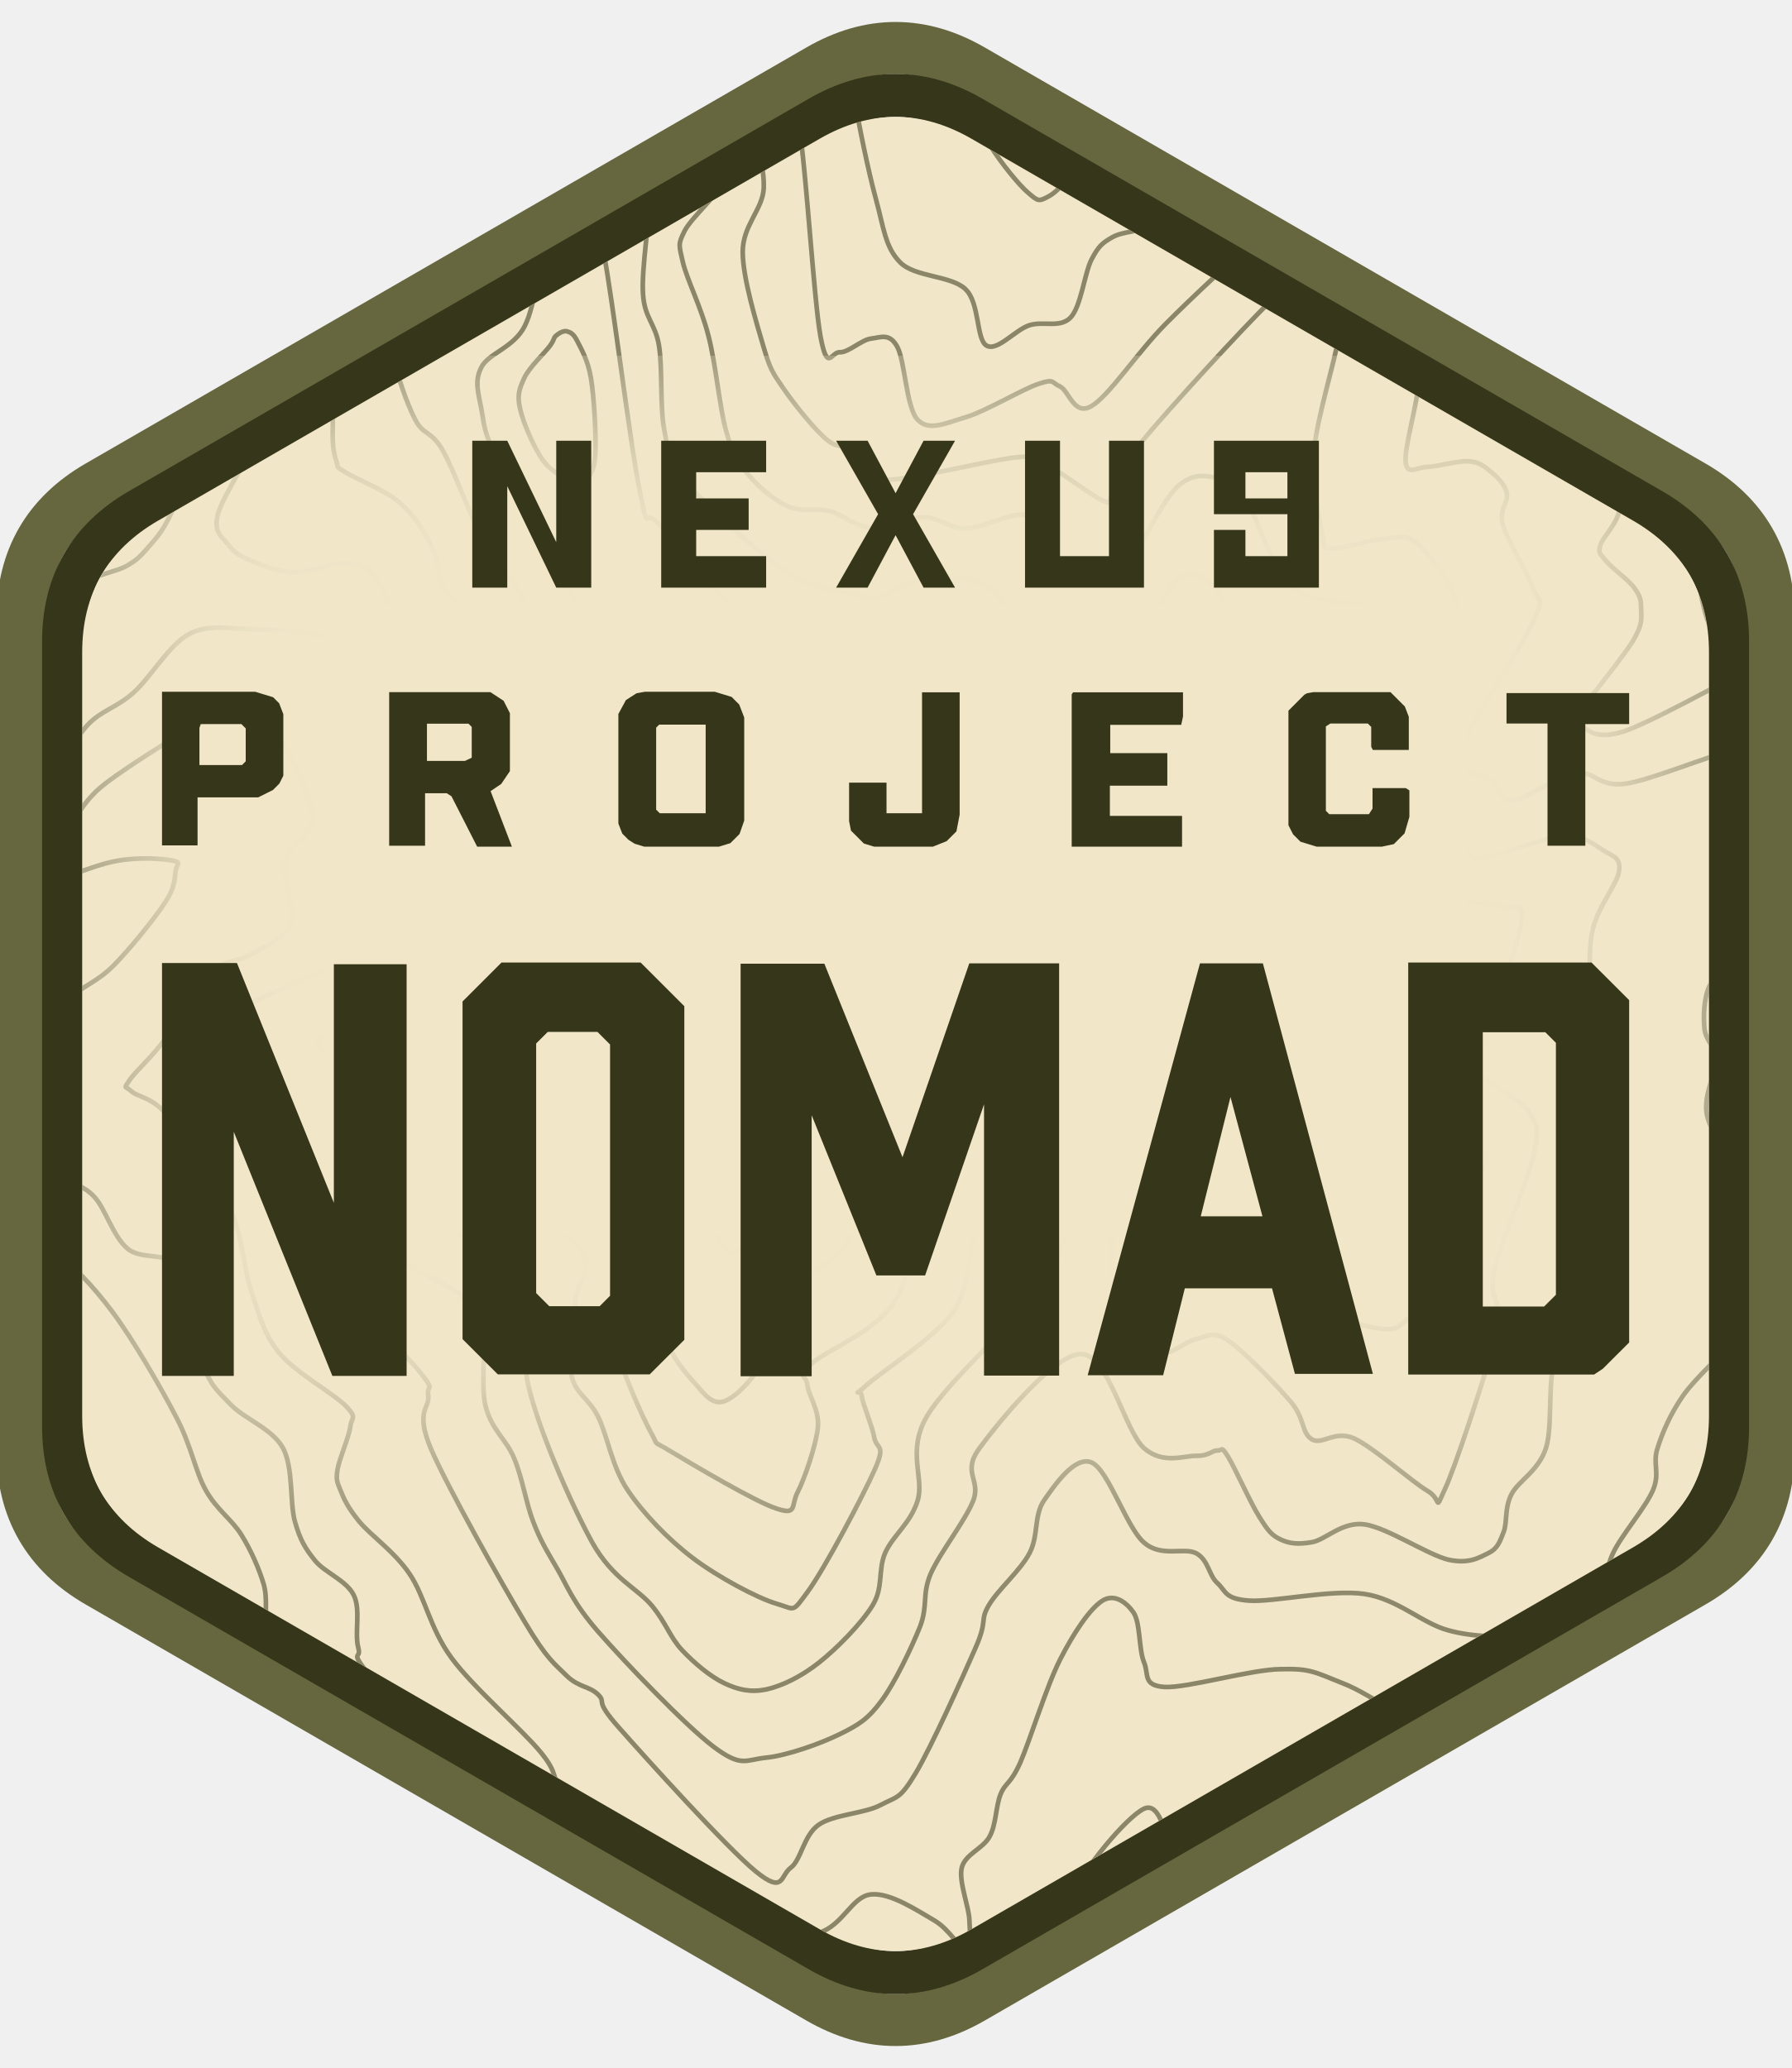
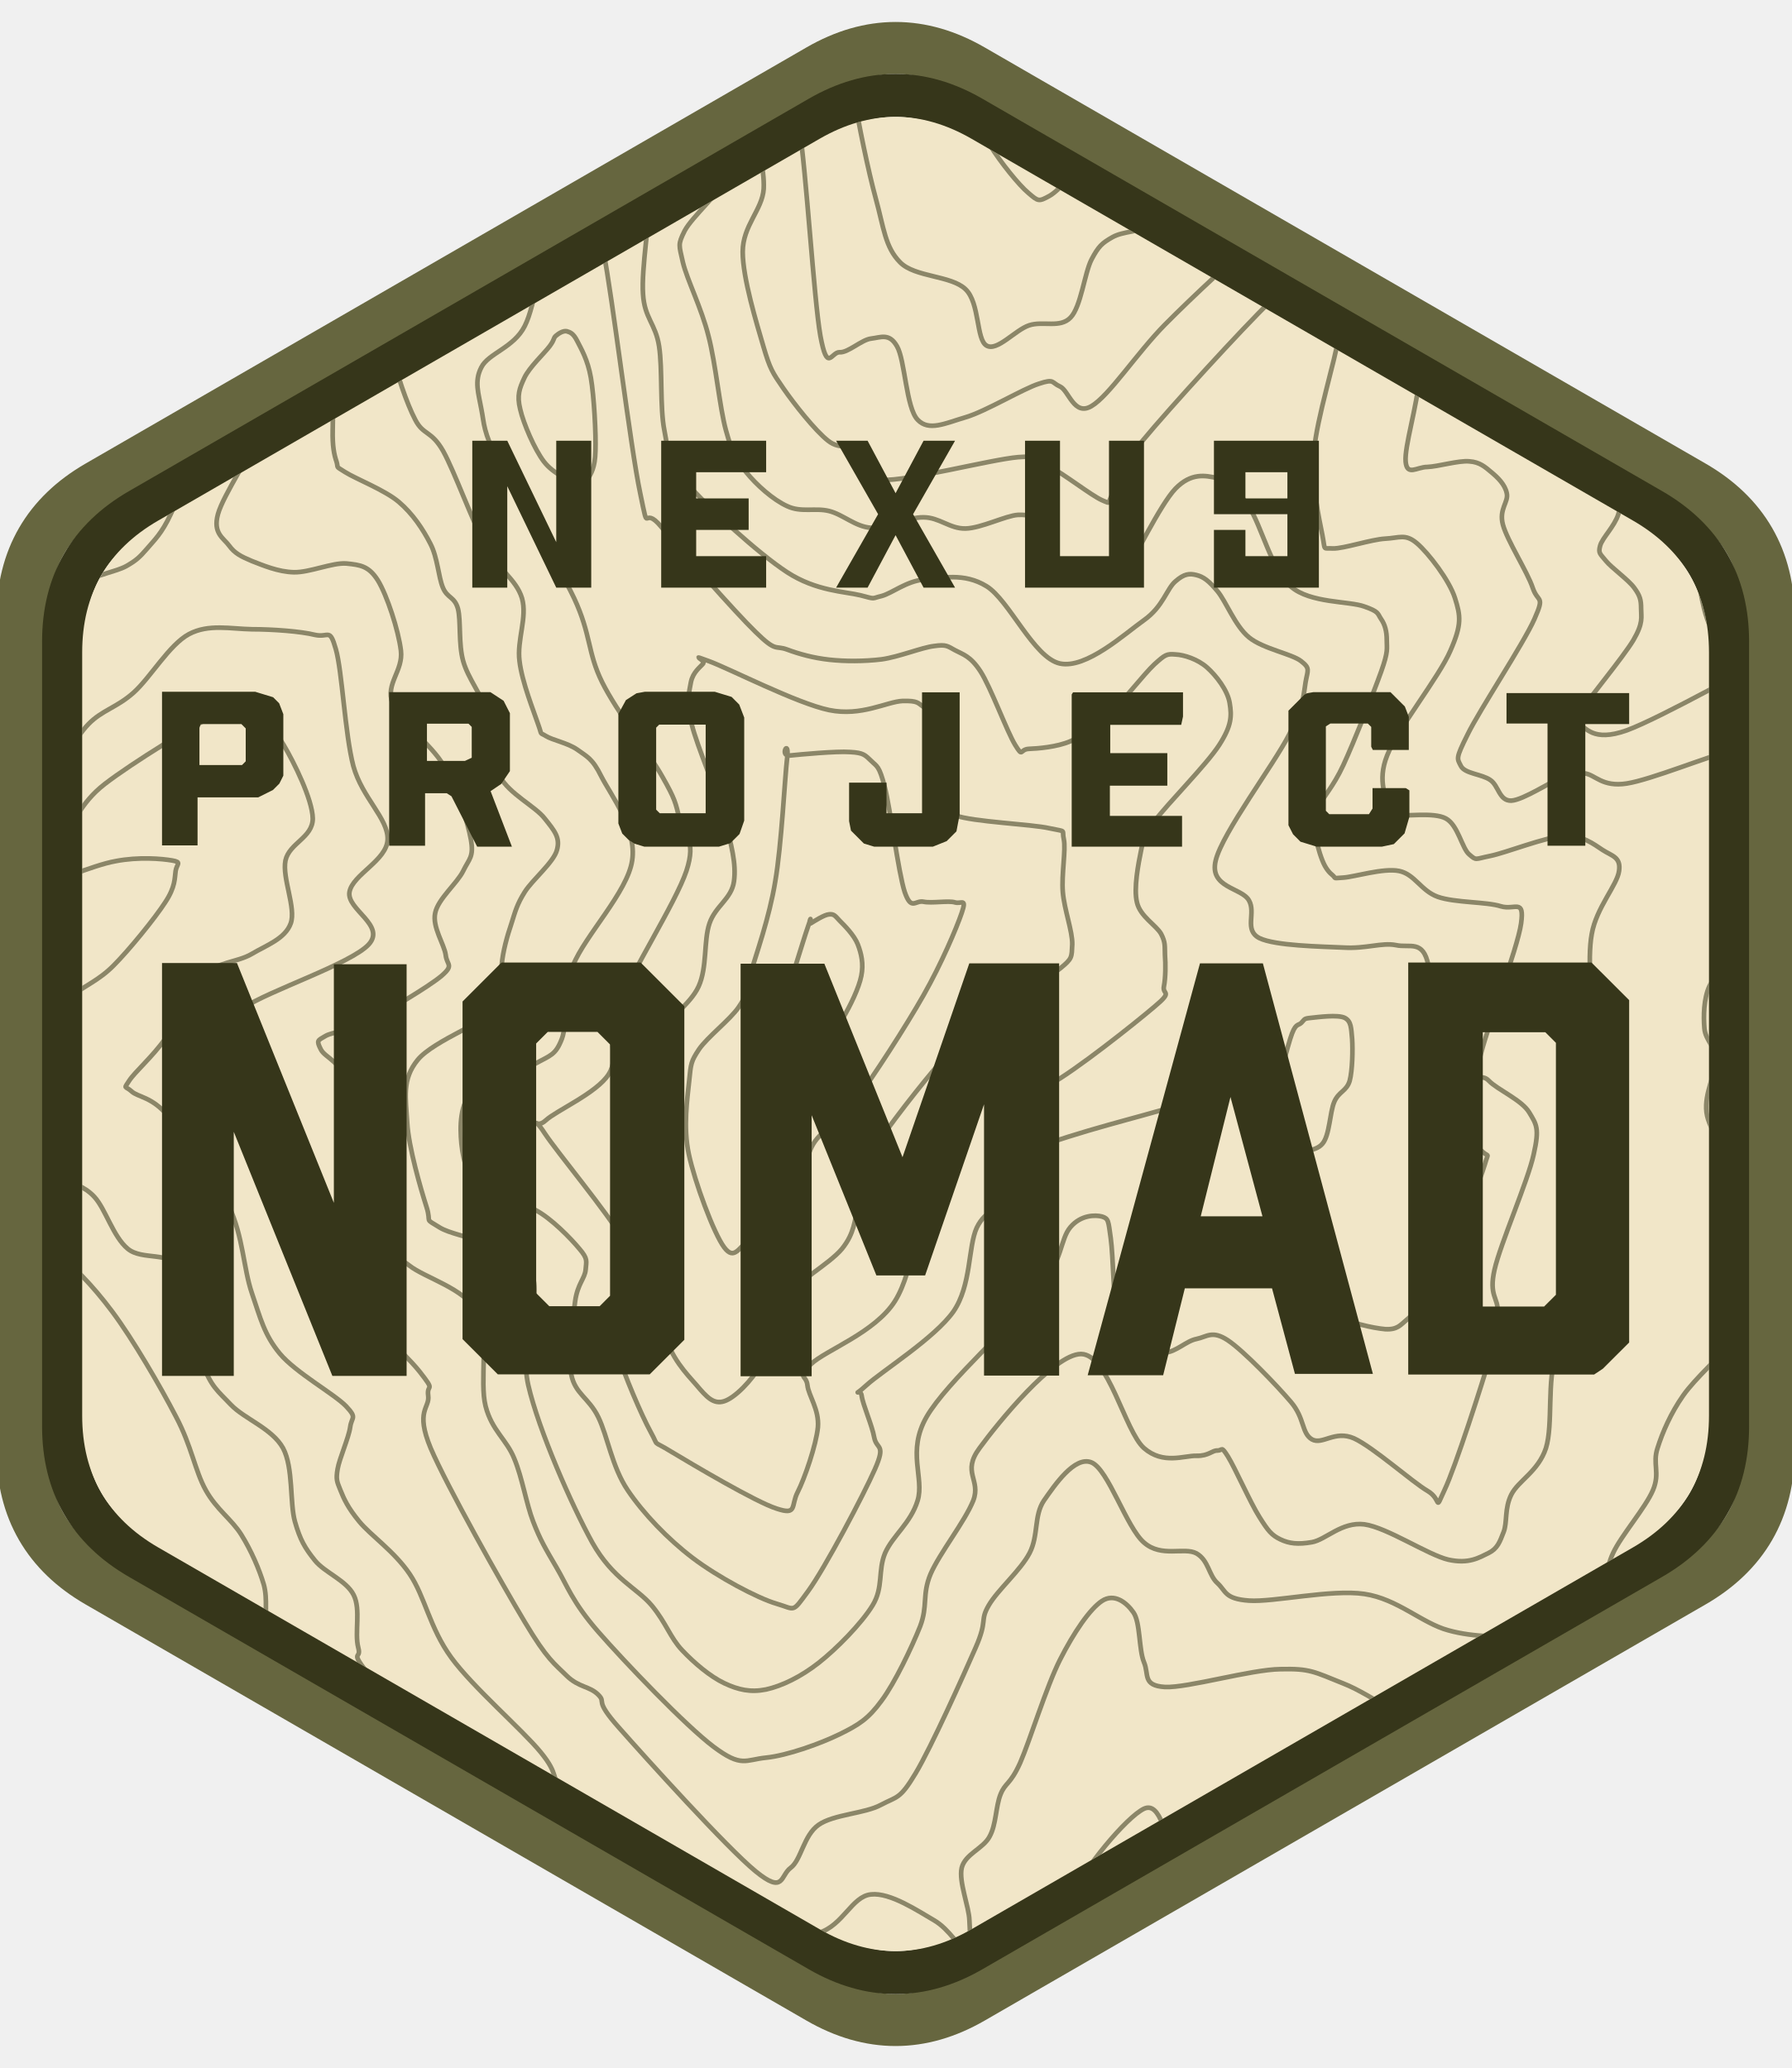
<svg xmlns="http://www.w3.org/2000/svg" viewBox="0 0 512 591.224" width="512" height="591.224">
  <path d="M234.239 19.988 Q256 7.424 277.761 19.988 L483.817 138.954 Q505.578 151.518 505.578 176.645 L505.578 414.579 Q505.578 439.706 483.817 452.269 L277.761 571.236 Q256 583.8 234.239 571.236 L28.183 452.269 Q6.422 439.706 6.422 414.579 L6.422 176.645 Q6.422 151.518 28.183 138.954 Z" fill="none" stroke="#66663F" stroke-width="14.848" />
  <path d="M234.239 33.556 Q256 20.992 277.761 33.556 L472.067 145.738 Q493.828 158.302 493.828 183.429 L493.828 407.795 Q493.828 432.922 472.067 445.486 L277.761 557.668 Q256 570.232 234.239 557.668 L39.933 445.486 Q18.172 432.922 18.172 407.795 L18.172 183.429 Q18.172 158.302 39.933 145.738 Z" fill="none" stroke="#36361A" stroke-width="12.288" />
  <path d="M234.239 39.7 Q256 27.136 277.761 39.7 L466.746 148.81 Q488.507 161.374 488.507 186.501 L488.507 404.723 Q488.507 429.85 466.746 442.413 L277.761 551.524 Q256 564.088 234.239 551.524 L45.254 442.413 Q23.493 429.85 23.493 404.723 L23.493 186.501 Q23.493 161.374 45.254 148.81 Z" fill="#F1E6C8" />
  <clipPath id="f512lockupc">
    <path d="M234.239 39.7 Q256 27.136 277.761 39.7 L466.746 148.81 Q488.507 161.374 488.507 186.501 L488.507 404.723 Q488.507 429.85 466.746 442.413 L277.761 551.524 Q256 564.088 234.239 551.524 L45.254 442.413 Q23.493 429.85 23.493 404.723 L23.493 186.501 Q23.493 161.374 45.254 148.81 Z" />
  </clipPath>
  <filter id="f512lockupb" filterUnits="userSpaceOnUse" x="-49.573" y="101.882" width="611.146" height="387.459">
    <feGaussianBlur stdDeviation="25.439" />
  </filter>
  <mask id="f512lockupm">
    <rect width="512" height="591.224" fill="#fff" />
    <rect x="32" y="112" width="448" height="302" rx="35.224" fill="#000" filter="url(#f512lockupb)" />
  </mask>
-   <g clip-path="url(#f512lockupc)" mask="url(#f512lockupm)" fill="none" stroke="#36361A" stroke-width="1.331" opacity="0.55">
+   <g clip-path="url(#f512lockupc)" fill="none" stroke="#36361A" stroke-width="1.331" opacity="0.55">
    <path d="M334.6 0c.8 1.1-.3 5.6 4.4 6.7 4.7 1 17.5-1.2 24-.6 6.5 .5 10.6 1.3 15 3.8 4.4 2.5 6.9 5.3 11.4 11.1 4.5 5.8 10.6 17.8 15.6 23.8 5 6 4.3 8 14.3 12.2 10 4.2 36.8 9.6 45.7 13.1 8.9 3.5 5.8 4.9 7.8 7.9 2 3 2.1 6.5 4.2 10 2.1 3.5 2.9 5.1 8.4 11 5.5 5.9 20.5 20.1 24.6 24.2" />
    <path d="M0 351.4c2.5 1 9.6 2 15 6 5.4 3.9 11.2 9.7 17.1 17.6 5.9 7.9 13.8 21.5 18.2 30 4.5 8.5 5.4 15.4 8.5 21 3.1 5.6 7.4 8.3 10.2 12.8 2.8 4.5 5.1 9.8 6.4 14.2 1.2 4.4 .1 8.6 1 12 1 3.4 .2 1.2 4.6 8.2 4.4 7 13.6 22.4 21.6 33.8 8 11.4 19.7 24.4 26.4 34.4 6.7 10 8 17.3 13.9 25.6 5.9 8.3 18.1 20 21.7 24" />
    <path d="M294.9 0c0 1 1.1 4.1 .4 6-.6 1.9-2.4 4.1-4.3 5.6-1.9 1.5-4.9 .3-7 3.4-2.1 3.1-5.4 10.5-5.5 15-.2 4.5 2.2 7.8 4.8 12 2.6 4.2 7.9 10.9 10.7 13.2 2.8 2.4 2.9 2.5 6 .8 3.1-1.7 8.4-8.7 12.4-11 4-2.3 7.7-1.3 11.6-2.9 3.9-1.6 5-4.3 12-6.8 7-2.5 22-7 30-8.1 8-1 11-4.2 18 1.7 7 5.9 17.5 26.7 24 33.6 6.5 7 6.5 5.7 15 8.3 8.5 2.5 28.9 4.5 36.2 7.2 7.2 2.7 5.8 5.5 7.3 9 1.4 3.5-.3 9.3 1.4 12 1.8 2.7 5.5 1.2 9.1 4.2 3.6 3 10.2 7 12.4 13.8 2.3 6.8 1.7 20 1 27-.7 7-4.8 9.5-5.2 15-.4 5.5 1.7 15 2.8 18 1.2 3 .3 2.5 4 .1 3.7-2.4 15-11.9 18-14.3" />
    <path d="M0 251.5c1.5 .4 3.5 3.1 9 2.2 5.5-.9 17.3-6.3 24-7.5 6.7-1.3 13.3-.7 16.2-.2 2.9 .5 1.3 1 1 3-.3 2 0 4.5-3 9-2.9 4.5-10.3 13.6-14.7 18-4.3 4.4-8.8 6-11.5 8.5-2.7 2.5-2.8 1.9-4.9 6.5-2.1 4.6-6.8 15-7.7 21-.9 6 1 11 2.5 15 1.5 4 3.9 6.5 6.6 9 2.7 2.5 6.3 2.7 9.5 6.2 3.2 3.5 5.3 11.3 9.5 14.8 4.2 3.5 12.1 .5 15.7 6 3.6 5.5 3.5 20.6 5.8 27 2.3 6.4 4.2 7.6 8 11.6 3.8 4 11.8 6.8 14.9 12.4 3 5.6 1.9 15.7 3.4 21 1.5 5.3 2.9 7.6 5.7 11.1 2.8 3.5 9 5.7 11.1 9.9 2.1 4.2 .2 10.7 1.3 15 1.2 4.3-3.8-.7 5.6 11.1 9.4 11.8 40.5 46.9 51 59.7 10.5 12.8 8.2 12.8 12 17 3.8 4.2 4.4 4.7 10.9 8.2 6.5 3.5 20.4 10.6 28.1 12.7 7.7 2 10.5 1.2 18-.3 7.5-1.4 21.5-7.5 27-8.5 5.5-1.1 3.5 .5 6 2.1 2.5 1.7 4 7 9 7.9 5 .9 15.4-.9 21-2.7 5.6-1.8 10.1-2.3 12.5-8.2 2.5-5.9-1.7-18.2 2.3-27 3.9-8.8 16.2-23.5 21.2-25.9 5-2.3 6 9.5 9 11.8 3 2.4 6.9 1.3 8.7 2.1 1.8 .8 3 1 2.1 3-.9 2-6.7 6.3-7.5 9-.8 2.7-.8 8.9 2.7 7.3 3.5-1.7 14.5-14.2 18-17.2 3.5-3 1.8-1.3 3-.7 1.2 .7 2.9 3.7 4.4 4.6 1.5 .9 2.3 1.5 4.6 .9 2.3-.7 6-4.3 9-4.8 3-.6 6.5 1.6 9 1.5 2.5-.2 .5-3.7 6-2.3 5.5 1.3 21.5 7.4 27 10.4 5.5 2.9 4.5 5.9 6 7.2 1.5 1.3 1 1.4 3 .5 2-.8 4.5-4.8 9-5.7 4.5-1 12 .8 18 0 6-.8 12.4-2.7 18-5 5.6-2.2 11.3-5.6 15.3-8.7 4-3.1 5.8-7.7 8.7-9.7 2.9-2 7.5-2.1 9-2.5" />
    <path d="M449.3 591c4.2-1.4 19.6-5.7 24.7-8.6 5.1-2.8 3-7.8 6-8.3 3-.5 7 4.7 12 5.1 5 .5 15-2 18-2.4" />
    <path d="M510 185.8c-7.5 3.8-35.2 19.4-45 23-9.8 3.5-11.6-1-13.8-1.8-2.3-.8-2.5 1 .1-3 2.6-4 12.6-16 15.6-21 2.9-5 2.2-6.5 2.2-9 0-2.5-.3-3.7-2-6-1.7-2.3-6.5-5.7-8.1-7.7-1.6-2-2.2-2.1-1.6-4.3 .6-2.2 4.1-5.5 5.2-9 1-3.5 1.8-8.5 1-12-.8-3.5-2.6-5.5-5.8-9-3.2-3.5-12.1-8-13.4-12-1.4-4 4.6-8.8 5.6-12.3 1-3.5 3.4-5.1 .4-8.7-3-3.6-13.3-10-18.4-12.6-5.1-2.7-7-1.2-12-3.2-5-2-14-5.9-18-9-4-3-2.5-5.2-6-9.3-3.5-4.1-10.5-13-15-15.3-4.5-2.3-6-.3-12 1.5-6 1.8-17.5 6.3-24 9.4-6.5 3.2-10.5 7.5-15 9.7-4.5 2.2-9 1.9-12 3.6-3 1.7-4 2.6-6 6.4-2 3.9-3 13.5-6 16.6-3 3.1-7.8 .9-11.8 2.2-4 1.3-9.2 7.6-12.2 5.8-3-1.7-1.9-12.2-6-16.1-4.1-4-14.5-3.4-18.7-7.7-4.3-4.3-4.7-10-6.9-18-2.2-8-5.2-22.5-6.3-30-1-7.5-.8-10.5 .2-15 1-4.5 4.9-10 5.8-12" />
    <path d="M0 95.9c4.2 2 19.9 8.1 25.4 12.1 5.4 4 5.9 8 7.3 12 1.5 4 1.8 7.7 1.4 12-.5 4.3 .2 8.9-4.1 13.9-4.3 5-16.6 9.7-21.6 16.1-5 6.4-7 18.8-8.4 22.6" />
    <path d="M0 234.4c1.5 .9 6 4.9 9 5.5 3 .7 5.5 1 9-1.6 3.5-2.6 4.5-8.4 12-14.2 7.5-5.8 26-17.3 33-20.5 7-3.3 6-.7 9 .9 3 1.5 6.2 3.6 9.1 8.5 2.9 4.9 8.2 15.5 8.3 21 0 5.5-6.7 7-7.8 12-1 5 3.1 13.6 1.5 18-1.6 4.4-6.9 6.2-11.1 8.7-4.2 2.5-10 2.2-14.1 6.3-4.2 4.1-7.2 13-10.7 18-3.5 5-8.7 9.5-10.3 12-1.6 2.5-1.2 1.3 .7 3 1.8 1.7 5.8 1.5 10.4 7 4.6 5.5 13.5 17.5 17.5 26 4 8.5 4.1 17.7 6.5 24.7 2.4 7 3.5 11.9 8 17.3 4.5 5.4 15.5 11.5 18.9 15 3.3 3.5 1.6 3 1.2 6-.4 3-3.1 9-3.6 12-.5 3-.2 3.5 .8 6 1 2.5 2.1 5 5.4 9 3.3 4 10 8.5 14.4 15 4.4 6.5 5.7 15.4 11.9 23.9 6.2 8.5 20.3 20.6 25.6 27.1 5.3 6.5 2.8 7 6.4 12 3.5 5 7.4 11.1 15.1 18 7.7 6.9 21.2 19.5 30.9 23.1 9.7 3.6 20 .6 27-1.5 7-2.1 9.5-10.5 15-11 5.5-.6 13.5 4.8 18 7.4 4.5 2.6 7.3 8.2 9 8.2 1.7 0 1.3-4.3 1.1-8.2-.1-3.9-3.1-11-2.2-15 1-4 6.2-5.5 8-9 1.9-3.5 1.7-8.5 3.1-12 1.4-3.5 2.7-2.6 5.6-9 2.8-6.4 7.5-21.8 11.4-29.5 3.9-7.7 8.5-14.5 12-16.8 3.5-2.3 7 .4 9 3.3 2 2.9 1.5 10.6 3 14.2 1.5 3.5-.5 6.7 6 7.1 6.5 .3 24.5-5 33-5.1 8.5-.2 9.5 .7 18 4.1 8.5 3.3 19.5 12.5 33 16 13.5 3.5 37.3 6.4 48 5.1 10.7-1.4 11.8-9.2 16-13.4 4.2-4.2 5.5-5.1 9.3-12 3.8-6.9 11-22.7 13.7-29.7 2.7-7 1.2-9.5 2.2-12.3 1-2.8 3.2-3.8 3.8-4.6" />
    <path d="M0 29.2c.5-1.3 2-6.2 3-7.8 1-1.6 .5-1.8 3-1.6 2.5 .3 8.7 .5 12 3.2 3.3 2.7 3.2 7.3 7.6 13 4.4 5.7 13.6 16.5 18.8 21 5.2 4.5 9.6 5 12.4 6 2.9 1-.8 3.5 4.7 0 5.5-3.5 20.2-12.7 28.5-21.2 8.3-8.5 14.6-22.8 21.2-29.8 6.6-7 15.2-10 18.3-12" />
    <path d="M210.4 0c2 2.9 8.6 11.4 11.6 17.4 3 6 4.4 5.5 6.4 18.6 2.1 13.1 4.2 49.2 6.1 60 2 10.8 3.1 4.6 5.5 4.7 2.4 .2 6.3-3.6 9-3.9 2.7-.3 5.2-1.7 7.4 2.2 2.3 3.9 2.6 17.6 5.9 21 3.2 3.4 7.9 1 13.7-.7 5.8-1.7 16.5-8.2 21-9.6 4.5-1.5 3.5-.3 6 .8 2.5 1.1 4 8.6 9 5.6 5-2.9 13-15.2 21-23.3 8-8.1 21-20.1 27-25.1 6-5.1 6.5-4.3 9-5.1 2.5-.9-.1-3.6 6 0 6.1 3.6 25.5 13.8 30.6 21.4 5.1 7.6 .7 16 .1 24-.6 8-4.3 19.8-3.9 24 .4 4.2 3.2 1.5 6.2 1.5 3-.1 9-1.9 12-1.6 3 .2 4.5 1.6 6.3 3.1 1.8 1.5 3.9 3.5 4.4 6 .6 2.5-2.3 4.5-1.1 9 1.2 4.5 7 13.5 8.5 18 1.5 4.5 3.6 2 .5 9-3.1 7-15.7 26-19.1 33-3.5 7-3 6.8-1.9 9 1.1 2.2 6 2.3 8.4 4 2.4 1.6 2.5 6 6 5.9 3.5-.2 11.5-5.6 15-6.9 3.5-1.3 3-1.2 6-.9 3 .4 5 4 12 2.9 7-1.1 23.5-7.9 30-9.4 6.5-1.5 6.5-.1 9 .5 2.5 .6 5 2.8 6 3.3" />
    <path d="M0 80.8c2.5 1.2 8.5 6.4 15 7.6 6.5 1.1 18-3.2 24-.5 6 2.6 8.9 10.4 12 16.3 3.1 5.8 6.7 11.7 6.3 18.8-.3 7.1-5.9 18.4-8.5 24-2.6 5.6-4.7 7.4-6.8 9.9-2.1 2.4-3 3.3-6 5-3 1.6-8.3 2.3-12 4.8-3.7 2.5-7.8 6.6-10.1 10.3-2.3 3.7-2.7 5-3.8 12-1.1 7-3.3 24.2-3 30 .3 5.8 3.6 4.4 4.9 4.9 1.3 .6 .8 1.2 3-1.6 2.2-2.9 6.4-11.3 10.3-15.3 3.9-4 8.1-4.7 12.9-9 4.8-4.3 10.2-13.7 15.8-16.7 5.6-3 12-1.5 18-1.4 6 0 14 .6 18 1.6 4 .9 4.2-2.2 6 4.1 1.8 6.2 2.6 24.3 5 33.4 2.5 9.1 10 15 9.8 21-.2 6-10 10-10.9 15-.9 5 10.5 9.5 5.5 15-5 5.5-29.2 13.5-35.5 18-6.3 4.5-2.4 5-2.3 9 .2 4 1.9 11.1 3.1 15 1.2 3.9 1.7 5 4.3 8.5 2.6 3.5 7.9 5.4 11.1 12.5 3.2 7.1 2.5 20.1 8.2 30 5.6 9.9 21 23.2 25.7 29.2 4.7 6 1.9 3.2 2.4 6.8 .5 3.6-3.8 4.2 .7 15 4.6 10.8 20.4 38.9 26.9 49.7 6.5 10.9 8.5 11.9 12 15.4 3.5 3.4 6.5 2.9 9 5.4 2.5 2.5-1.5 1.1 6 9.5 7.5 8.5 30.8 34.3 39 41 8.2 6.7 7 1.2 10-1 3-2.2 3.7-9.3 8-12.3 4.3-3 13.2-3.2 17.8-5.7 4.7-2.5 5.4-1.5 9.9-9 4.5-7.5 13.7-28 17.2-36 3.5-8 1.1-7.5 3.7-12 2.6-4.5 9.1-10 11.7-15 2.6-5 1.2-10.7 4.1-15 3-4.3 8.8-12.9 13.6-10.9 4.8 2 10 18.6 15 22.9 5 4.4 11.5 1.2 15 3.1 3.5 2 3.5 6.3 6 8.5 2.5 2.3 2 4.5 9 5 7 .5 23.5-3.3 33-1.9 9.5 1.4 16.5 8.4 24 10.4 7.5 2.1 16 1.8 21 1.8 5-.1 5.5-.6 9-2.1 3.5-1.5 9.6-5.3 12-7 2.4-1.6 1.8-.3 2.6-2.8 .8-2.5 .1-7 2.5-12 2.3-5 9.3-13 11.4-18 2.1-5-.2-7.5 1.3-12 1.4-4.5 3.8-10 7.3-15 3.5-5 10.9-11.5 13.6-15 2.7-3.5 2-4.5 2.5-6 .5-1.5 1.4-.5 .4-3-.9-2.5-5.3-5.5-5.8-12-.5-6.5 3.4-19.5 2.8-27-.7-7.5-6.1-12.5-6.8-18-.7-5.5 2.7-11 2.6-15-.1-4-2.9-5.5-3.2-9-.3-3.5-.2-8.5 1.4-12 1.6-3.5 6.3-5.5 8-9 1.6-3.5-.4-9 1.8-12 2.3-3 9.7-5.1 11.6-6.1" />
    <path d="M175.3 0c.1 1.5 .1 6 .9 9 .8 3 1.7 6.8 3.8 9.1 2.1 2.3 4.5 3.4 9 4.9 4.5 1.5 13.8 1.9 18 4.1 4.2 2.2 5.5 4.4 7.4 8.9 1.9 4.5 4.2 12 3.9 18-.4 6-6 10.5-6 18 0 7.5 4 20.5 5.9 27 1.9 6.5 2.6 7.5 5.7 12 3.1 4.5 9.1 12.1 12.8 15 3.7 2.9 6.7 .6 9.3 2.5 2.6 1.8-1.5 8.4 6 8.7 7.5 .4 31-5.8 39-6.5 8-.6 5 .6 9 2.7 4 2 12 8.3 15 9.6 3 1.3 1.3 .8 3.2-2 2-2.8 1-5.9 8.4-15 7.5-9.1 28.8-32.4 36.4-39.7 7.6-7.3 5.9-4.1 9-3.9 3.1 .1 7.7 2.3 9.5 4.6 1.8 2.3 2.2 2 1.2 9-1 7-6.3 23.5-7.1 33-.8 9.5 1.5 19.4 2.4 24 .9 4.7 0 3.6 3 3.8 3 .1 11-2.6 15-2.8 4-.2 5.7-1.5 9 1.3 3.3 2.8 9.3 10.6 10.9 15.7 1.6 5.1 2 7.5-1.3 15-3.2 7.5-15.2 22.5-18.1 30-3 7.5 0 12.2 .4 15 .4 2.8-.6 1.5 2.1 2 2.7 .5 10.8-.9 14.3 1 3.5 1.9 4.6 8.6 6.7 10.3 2.1 1.8 1.5 1.3 6 .4 4.5-.9 15.7-5.4 21-5.7 5.3-.3 8.5 2.3 11.1 4 2.6 1.7 5.3 2 4.7 6-.5 4-6.5 10.5-7.8 18-1.4 7.5 .3 20.5-.4 27-.7 6.5-4.1 7.5-3.7 12 .4 4.5 4.6 6.5 6 15 1.5 8.5 2.4 28 2.7 36 .2 8 1.4 7-1.1 12-2.4 5-10.9 10.5-13.6 18-2.8 7.5-.9 20.3-3 27-2.2 6.7-7.9 9.3-9.9 13.3-2 4-1.1 7.9-2.2 10.7-1.1 2.8-1.7 4.7-4.3 6-2.7 1.3-5.6 3.2-11.5 1.9-5.9-1.4-17.5-9.2-24-10.1-6.5-.8-11 4.4-15 5.1-4 .7-6.5 .4-9-.8-2.5-1.2-3.5-2.4-6-6.4-2.5-3.9-7-14.1-9-17.3-2-3.2-1.5-1.7-3-1.7-1.5-.1-2.5 1.6-6 1.5-3.5-.1-9.5 2.6-15-2.2-5.5-4.9-10.2-26.9-18-26.9-7.8 0-23.9 19.9-29 26.9-5.2 7 .5 9-1.8 15-2.4 6-9.6 15-12.2 21-2.5 6-.7 9-3 15-2.4 6-7.2 16.1-11 21.2-3.8 5.2-6.5 6.9-12 9.6-5.5 2.7-15 6.1-21 6.7-6 .6-7 2.9-15-3.1-8-6-25.5-24.3-33-32.9-7.5-8.6-8.9-13.3-12-18.5-3.1-5.3-4.6-7.8-6.6-13-2-5.2-3.1-12.5-5.4-18-2.2-5.5-6.4-8-8.2-15-1.8-7 1.2-20.3-2.4-27-3.7-6.7-15-9.7-19.4-13.2-4.4-3.5-4.2 .5-6.9-7.8-2.7-8.3-6.5-33-9.5-42-3.1-9-7.6-9.4-8.9-12-1.3-2.6-.9-2.5 1.3-3.8 2.2-1.3 6.5-1.2 12-4.1 5.5-2.9 17.4-9.9 21.2-13.1 3.7-3.2 1.5-3 1.2-6-.4-3-3.9-8-3-12 .8-4 6.3-8.5 8-12 1.7-3.5 3.1-4 2.2-9-.9-5-3.9-14.5-7.7-21-3.7-6.5-12.7-12.5-14.7-18-2.1-5.5 3.1-9.2 2.4-15-.7-5.8-4-15.9-6.6-20.1-2.6-4.1-5-4.4-9-4.8-4-.3-10.5 2.6-15 2.5-4.5-.1-8.9-2-12-3.2-3.1-1.3-4.9-2.2-6.5-4.4-1.6-2.2-4.7-3.5-3.2-9 1.5-5.5 10-18 12.2-24 2.1-6-1.4-5.5 .9-12 2.4-6.5 8.7-20 13.1-27 4.4-7 10.4-10.6 13.5-15.1 3.1-4.5 2.4-8.4 5-11.9 2.6-3.5 5.5-1 10.6-9 5.2-8 15.8-31 20.4-39 4.6-8 6-7.5 7.2-9" />
    <path d="M148.3 27c1-.7 3.4-2.6 4.7-2.9 1.3-.3 1-.7 3 1 2 1.7 6 7.1 9 9.4 3 2.3 3 3.8 9 4.5 6 .7 21.8-.9 27-.4 5.2 .5 3.3 1.3 4.4 3.4 1.1 2.1 3.7 5 2.1 9-1.6 4-9.7 11-11.8 15-2 4-1.6 4-.5 9 1.2 5 5.3 13 7.3 21 2.1 8 3.2 20.5 5 27 1.8 6.5 2.8 8.4 5.8 12 2.9 3.6 7.7 7.9 11.7 9.7 4 1.9 8 .4 12 1.4 4 1 7.5 4.5 12 4.8 4.5 .3 10.5-3.1 15-3 4.5 0 7.5 3.3 12 3.2 4.5-.1 11.5-3.7 15-3.9 3.5-.1 4 .4 6 2.9 2 2.5 2.5 9.5 6 12.1 3.5 2.6 12 3.3 15 3.7 3 .4 0 3.1 3-1.3 3-4.3 10.5-20.2 15-24.9 4.5-4.6 8.5-3.8 12-3 3.5 .9 5.5 3.1 9 8.2 3.5 5.2 6.5 18.1 12 22.8 5.5 4.8 16.7 4.1 21 5.7 4.3 1.5 3.7 2 4.8 3.6 1.1 1.6 1.6 3.5 1.6 6 0 2.5 .5 3.1-1.6 9-2.1 5.9-7.8 20.2-10.8 26.7-3 6.5-5.9 9.2-7.3 12.3-1.4 3.1-1.3 3.5-1 6 .2 2.5 1.4 6.8 2.3 9 .9 2.3 2 3.5 3 4.3 1 .9-.2 .8 3 .6 3.2-.2 11.4-2.8 15.9-1.9 4.5 .9 6.3 5.7 11.1 7.4 4.8 1.7 14 1.4 18 2.7 4 1.2 6.8-2.4 5.8 4.9-1 7.3-10.4 31.5-11.9 39-1.5 7.5 .4 3.5 2.7 6 2.4 2.5 9.4 5.5 11.5 9 2.1 3.5 3 4.5 1.3 12-1.6 7.5-9.5 25.5-11.2 33-1.7 7.5 1.1 8 .9 12-.1 4 .7 3.5-1.9 12-2.5 8.5-10.2 32.5-13.3 39-3 6.5-.6 2.7-4.9 .2-4.3-2.5-15.5-12.5-21-15-5.5-2.4-9 2-12 .3-3-1.8-2-6-6-10.7-4-4.7-13.5-14.6-18-17.6-4.5-3-6-1-9-.4-3 .6-5.8 3.7-9 3.9-3.2 .2-7.7-1.2-10-2.7-2.3-1.5-2.8-1-3.7-6-.9-5-1.1-19-1.8-24-.7-5-.6-5.6-2.5-6.2-1.9-.5-6-.5-9 3-3 3.5-2.1 9.2-9 18.2-6.8 9-26.3 26-32.1 36-5.8 10-.6 17.5-2.6 24-2 6.5-7.1 10-9.3 15-2.1 5-.4 9.8-3.6 15-3.2 5.2-10.3 12.4-15.4 16.4-5.1 4-10.5 6.6-15 7.6-4.5 .9-8 .1-12-1.8-4-1.9-8.5-5.7-12-9.4-3.5-3.7-4.5-7.7-8.7-12.8-4.3-5.1-11.1-7.5-17-18-5.8-10.5-15.3-32-18.3-45-2.9-13 4.7-25.5 .5-33-4.2-7.5-20.7-9-25.7-12-4.9-3-2.3-1-3.9-6-1.6-5-5.1-17-5.5-24-.4-7-1.6-12.4 3-18 4.6-5.6 20.6-11.3 24.6-15.8 4-4.5-1-7.3-.6-11.2 .3-3.9 1.6-8.5 2.8-12 1.1-3.5 1.6-5.5 3.8-9 2.2-3.5 8.3-8.5 9.2-12 1-3.5-.7-5.5-3.5-9-2.7-3.5-10.1-7-12.8-12-2.8-5-1.8-12.5-3.5-18-1.8-5.5-5.6-10-7-15-1.4-5-.6-11.5-1.5-15-1-3.5-3-2.9-4.3-6-1.3-3.1-1.5-8.6-3.6-12.6-2.1-4.1-5-8.5-9-11.9-4-3.4-12.3-6.6-15.3-8.5-3-1.9-1.9-1-2.5-3-.7-2-1.2-4.5-1.1-9 0-4.5 .3-12.5 1.4-18 1-5.5 3.2-11.2 5.1-15 1.9-3.8 3.3-5.2 6.4-7.7 3.1-2.5 8.2-1.6 12.2-7.3 4-5.7 7.3-18.8 11.8-26.6 4.5-7.8 12.3-16.7 15-20.2 2.7-3.6 .3-.5 1.3-1.2z" />
    <path d="M148.5 51c1.5-.6 4.7-2.3 7.5-2 2.8 .4 4.5 3.2 9 4.1 4.5 .9 14.6 .6 18 1.2 3.4 .7 2.5-2.2 2.7 2.7 .1 4.9-2.4 20-1.9 27 .4 7 3.6 8.5 4.6 15 1 6.5 .2 17.5 1.5 24 1.3 6.5 .5 8.2 6.3 15 5.9 6.8 20.5 20.2 28.8 25.6 8.3 5.4 16.5 5.5 21 6.6 4.5 1.2 3 .9 6 .2 3-.8 7-4.2 12-4.7 5-.4 11.5-2.1 18 1.9 6.5 4 13.5 20.5 21 22.1 7.5 1.6 18.5-8.5 24-12.4 5.5-3.9 6.5-9 9-11.1 2.5-2.2 4-2.3 6-1.8 2 .5 3.5 1.6 6 4.6 2.5 3 5 9.9 9 13.2 4 3.3 12.2 4.7 14.9 6.8 2.7 2.1 1.9 2.5 1.3 6-.6 3.5-.4 6.5-4.7 15-4.3 8.5-19.1 28.1-21 36-1.9 7.9 7.4 7.7 9.5 11.4 2.1 3.6-1.5 8.5 3 10.8 4.5 2.2 17.5 2.4 24 2.7 6.5 .4 11-1.5 15-.7 4 .9 7.8-1.7 9.3 5.8 1.5 7.5-2.9 30.3-.4 39 2.4 8.7 12.4 10.5 15.1 13.5 2.7 3 2.6 .2 1.4 4.5-1.3 4.3-6 16-8.9 21-3 5-7 6-8.6 9-1.6 3-.2 6.6-1 9-.8 2.4-2.3 4.1-3.9 5.4-1.6 1.3-2.5 2.8-6 2.6-3.5-.3-10.3-1.8-15-4.2-4.7-2.3-10-6.3-13.5-9.8-3.5-3.5-3.7-9.1-7.5-11.2-3.8-2-11.8 0-15-1.1-3.2-1.2-2.9-.3-3.9-5.7-1-5.4-1.4-21.9-2.3-27-.8-5.1-1.3-2.9-2.8-3.4-1.5-.5 1.1-1.7-6.2 .4-7.2 2.1-30.3 7.9-37.3 12-6.9 4.1-2.3 8.9-4.5 12.4-2.2 3.5-6.2 3.2-8.8 8.6-2.5 5.4-1.5 16.5-6.7 24-5.3 7.5-20.4 17-24.8 21-4.4 4-1.8 .5-1.4 3 .3 2.5 3 8.5 3.6 12 .7 3.5 3.4 1.7 .2 9-3.2 7.3-14.4 28.5-19.1 34.9-4.7 6.4-3.5 5.2-9 3.6-5.5-1.6-16.9-7.7-24-13.1-7.1-5.4-14.1-12.7-18.6-19.4-4.5-6.7-5.7-15.4-8.4-20.9-2.7-5.5-6.6-6.6-7.7-12.1-1.1-5.5 .5-16 1.1-21 .7-5 2.8-6.5 3-9 .2-2.5 .7-3.1-1.8-6-2.4-2.9-8-8.7-12.6-11.1-4.6-2.4-11.5-.2-15-3.3-3.5-3.2-5.6-10.5-6.1-15.6-.5-5.1-.4-11.3 3.1-15.1 3.5-3.9 13.7-5.3 18-7.8 4.3-2.4 5.8-2.4 7.6-7.1 1.8-4.7-.2-12.5 3.2-21 3.4-8.5 15.6-21 16.9-30 1.4-9-6.1-18.7-8.8-24-2.6-5.3-4.2-5.7-6.9-7.7-2.7-1.9-7.1-2.7-9-3.9-1.9-1.2-.9 .2-2.2-3.4-1.2-3.6-4.6-12-5.3-18-.8-6 2.3-12.5 .7-18-1.7-5.5-6.7-8-10.4-15-3.8-7-8.8-21-12.1-27-3.4-6-5.7-4.5-8-9-2.4-4.5-5.6-14-6.2-18-.6-4-.8-3.6 2.5-6 3.3-2.4 12.3-5.1 17-8.6 4.7-3.5 9.4-7.8 11.4-12.4 2.1-4.6 .3-11.3 .9-15 .6-3.7 2-5.6 2.7-7.1 .7-1.5 0-1.3 1.5-1.9z" />
    <path d="M158 66c2-.1 7.6 .5 10 1.5 2.4 1 2-7.8 4.5 4.5 2.5 12.3 7.7 55.9 10.5 69 2.7 13.1 .5 2.9 6 9.6 5.5 6.6 21 24.3 27 30.1 6 5.9 5.5 3.7 9 5 3.5 1.3 7.5 2.4 12 2.9 4.5 .5 10 .5 15-.1 5-.7 11.5-3.4 15-3.8 3.5-.5 3.8 0 6 1.2 2.2 1.2 4.4 1.6 7.3 6.1 2.9 4.5 7.6 17.3 9.9 21 2.3 3.7 1.2 1.3 3.8 1.1 2.6-.1 8.1-.5 12-2.2 3.9-1.6 7.2-4.2 11.2-7.9 4-3.7 9.7-11.2 12.8-14.1 3.1-2.8 3.5-3 6-2.8 2.5 .1 6.4 1.4 9 3.7 2.6 2.3 5.9 6.5 6.5 10.2 .6 3.7 .6 6.4-3 12-3.6 5.6-14.8 16.8-18.5 21.8-3.7 5-2.9 4.3-3.8 8.2-.8 3.9-2.2 11-1.2 15 .9 4 5.5 6.5 6.9 9 1.3 2.5 1 3.5 1.1 6 .2 2.5 .2 6.5-.3 9-.5 2.5 2.8 1.2-2.7 5.8-5.5 4.7-23 18.6-30 22.3-7 3.7-8.2-1.5-12-.2-3.8 1.4-6.9 3.8-10.5 8.1-3.7 4.3-7.8 9-11.4 18-3.6 9-4.6 27-10.3 36-5.7 9-19.8 14-24 18-4.2 4-1.3 3-1 6 .3 3 3.4 6.9 3 12-.5 5.1-3.8 14.7-5.8 18.6-2 3.9 0 6.7-6 4.7-6-1.9-24-12.6-30-16.2-6-3.7-3.4-1-6-5.7-2.6-4.7-7.7-16.7-9.4-22.4-1.6-5.7-.9-8.5-.5-12 .4-3.5 2.4-5.5 2.7-9 .3-3.5 2.8-5-1-12-3.9-7-18.4-24.4-22.1-30-3.6-5.6-2.7-.9 .3-3.7 3-2.8 14.6-7.8 18-13.2 3.4-5.4-1.2-9.4 2.5-19.1 3.7-9.7 16.7-30 19.7-39 3-9-.8-10.5-2-15-1.1-4.5-1.2-5.5-4.9-12-3.6-6.5-13-18.5-17.2-27-4.2-8.5-3.1-13.5-8-24-5-10.5-17.2-30-21.7-39-4.4-9-3.9-10.5-4.8-15-.8-4.5-2.1-8 0-12 2-4 9.3-5.6 12.4-11.8 3.1-6.1 4.7-20.6 6-25.2 1.3-4.5 0-1.9 2-2z" />
    <path d="M374.7 291c2-.2 7.7-1 9.7 0 1.9 1 1.8 3 2.1 6 .2 3 .1 9-.7 12-.9 3-3.1 3-4.4 6-1.3 3-1.3 9.6-3.4 12-2 2.4-6.8 2.2-9 2.2-2.2 0-3.2-.8-4.2-2.2-1-1.4-2.5-1-1.8-6 .7-5 4.3-19.2 5.8-24 1.5-4.8 2.2-3.6 3.2-4.6 1-1 .6-1.2 2.7-1.4z" />
    <path d="M158.9 96c.8-.7 2.1-1.5 3.1-1.3 1 .3 1.9 .6 3 2.8 1.1 2.2 3 5.3 3.9 10.5 .9 5.2 1.5 16.2 1.3 21-.1 4.8-1.3 6.4-2.2 8-.9 1.5-.9 2-3 1.2-2.1-.8-6.8-2.7-9.5-6.2-2.7-3.5-5.9-11-6.8-15-1-4-.2-6 1.2-9 1.4-3 5.7-7 7.2-9 1.5-2 1-2.3 1.8-3z" />
    <path d="M202.6 189c6 2.2 25.2 12.1 34.4 14 9.2 1.9 16.5-2.4 21-2.6 4.5-.1 4.3 .6 6 1.7 1.7 1.1 3.4 1.1 4.2 4.9 .8 3.8-.3 13.7 .5 18 .8 4.3-.9 6.1 4.3 8.1 5.2 1.9 21.8 2.5 27 3.7 5.2 1.1 3.4 .2 4.1 3.2 .6 3-.7 10-.3 15 .4 5 2.8 11.3 2.7 15-.2 3.7 .1 4-3.5 6.9-3.6 3-12 5.9-18 10.8-6 4.8-11.7 10.5-18 18.1-6.3 7.5-16.5 20.7-20.1 27.2-3.6 6.5-.6 8-1.6 12-1.1 4-1 7.5-4.6 12-3.7 4.5-13.3 9.5-17.2 15-3.8 5.5-3.2 13.2-5.9 18-2.8 4.8-7.5 9.6-10.6 10.6-3.1 1-5.1-1.3-7.9-4.6-2.9-3.3-7.5-8-9.1-15-1.6-7 1.1-19-.5-27-1.6-8-7.3-16-9.1-21-1.7-5-2.4-6-1.5-9 .8-3 5.2-4.5 6.6-9 1.5-4.5 0-12.5 2.3-18 2.4-5.5 9.4-9.5 11.9-15 2.5-5.5 1.4-13 3.1-18 1.7-5 6.3-7 7-12 .7-5-.7-10.5-2.8-18-2-7.5-7.7-20.5-9.3-27-1.6-6.5-.7-9.1-.2-12 .6-2.9 2.7-4.3 3.5-5.3 .8-1-4.4-2.9 1.6-.7z" />
    <path d="M225.7 216c3-.3 13.4-1.3 17.3-1 3.9 .2 4.3 .9 6 2.5 1.7 1.7 2.3 1.3 3.9 7.5 1.6 6.2 3.9 24.5 5.7 30 1.9 5.5 3 2.3 5.4 2.8 2.4 .5 7.2-.4 9 .2 1.8 .5 3.4-1.4 1.9 3-1.5 4.4-5.8 14.5-10.9 23.5-5.1 9-14.4 23.4-19.7 30.5-5.2 7.1-9 7.5-11.8 12-2.8 4.5-1.9 10.5-4.8 15-3 4.5-9.6 9.6-13 12-3.5 2.4-4.7 6.6-7.7 2.6-3-4-8.4-18.7-10.1-26.6-1.7-7.9-.4-16 .1-21 .5-5 .5-5.5 2.8-9 2.4-3.5 8.9-8.5 11.3-12 2.4-3.5 1.5-3 3.2-9 1.8-6 5.6-16.6 7.3-27 1.8-10.4 2.7-29.3 3.4-35.3 .7-6-2.3-.4 .7-.7z" />
    <path d="M231.7 264c1-.6 3.9-2.5 5.3-2.6 1.4-.1 1.6 .3 3 1.8 1.4 1.4 4.2 4.2 5.2 6.8 1 2.6 1.7 5.5 1 9-.7 3.5-3.1 8.4-5.2 12-2 3.6-3.3 6.1-7 9.4-3.7 3.4-11.9 9.4-15 10.8-3.1 1.4-3-.8-3.7-2.2-.6-1.4-1.4-3-.2-6 1.2-3 4.6-5.6 7.2-12 2.7-6.4 7.1-21.7 8.7-26.2 1.6-4.5-.3-.2 .7-.8z" />
  </g>
  <path d="M 135 168 L 135 126 L 145 126 L 159 155 L 159 126 L 169 126 L 169 168 L 159 168 L 145 139 L 145 168 Z M 189 168 L 189 126 L 219 126 L 219 135 L 199 135 L 199 142.5 L 214 142.5 L 214 151.5 L 199 151.5 L 199 159 L 219 159 L 219 168 Z M 239 126 L 248 126 L 256 141 L 264 126 L 273 126 L 261 147 L 273 168 L 264 168 L 256 153 L 248 168 L 239 168 L 251 147 Z M 293 126 L 303 126 L 303 159 L 317 159 L 317 126 L 327 126 L 327 168 L 293 168 Z M 347 168 L 347 151.5 L 356 151.5 L 356 159 L 368 159 L 368 147 L 347 147 L 347 126 L 377 126 L 377 142.5 L 368 142.5 L 368 135 L 356 135 L 356 142.5 L 377 142.5 L 377 168 Z" fill="#36361A" />
  <path d="M373.589 198.203 L372.863 198.606 L368.297 203.173 L368.297 235.931 L369.616 238.518 L371.738 240.639 L376.389 242.061 L394.983 242.061 L398.42 241.326 L401.489 238.256 L402.867 233.526 L402.867 225.965 L401.848 225.319 L392.334 225.319 L392.334 231.156 L391.307 232.769 L379.963 232.769 L378.993 231.799 L378.993 207.668 L380.286 206.844 L390.983 206.844 L391.958 207.814 L391.958 213.493 L392.423 214.405 L402.703 214.405 L402.703 204.935 L401.573 201.986 L397.463 197.875 L375.428 197.875 Z M46.313 241.685 L56.47 241.685 L56.47 227.963 L73.806 227.963 L78.022 225.855 L79.856 224.021 L80.99 221.753 L80.99 204.178 L79.79 201.051 L78.071 199.332 L72.955 197.769 L46.313 197.769 Z M111.242 241.791 L121.504 241.791 L121.504 226.776 L127.701 226.776 L129.056 227.653 L136.4 242.061 L146.33 242.061 L140.235 226.182 L143.269 224.127 L145.754 220.46 L145.754 203.886 L143.952 200.347 L140.182 197.875 L111.242 197.875 Z M181.945 198.203 L178.92 200.147 L176.759 204.125 L176.759 235.426 L177.866 238.305 L179.651 240.09 L181.41 241.211 L184.196 242.061 L205.496 242.061 L208.773 241.051 L211.395 238.429 L212.733 234.607 L212.733 205.139 L211.302 201.418 L209.128 199.239 L204.317 197.769 L184.324 197.769 Z M263.563 232.499 L253.407 232.499 L253.407 223.751 L242.71 223.751 L242.71 234.771 L243.25 237.468 L246.936 241.153 L249.903 242.061 L266.641 242.061 L270.601 240.476 L273.396 237.681 L274.313 232.879 L274.313 197.933 L263.563 197.933 Z M306.341 198.531 L306.341 242.061 L337.885 242.061 L337.885 233.256 L317.254 233.256 L317.254 224.614 L333.673 224.614 L333.673 215.322 L317.36 215.322 L317.36 207.221 L337.642 207.221 L338.156 204.856 L338.156 197.933 L306.726 197.933 Z M430.629 206.844 L442.353 206.844 L442.353 241.791 L453.156 241.791 L453.156 207.004 L465.687 207.004 L465.687 198.145 L430.629 198.145 Z M69 207.004 L70.24 208.248 L70.24 217.647 L69.164 218.728 L57.01 218.728 L57.01 208.084 L57.369 207.004 Z M133.924 206.898 L134.845 207.814 L134.845 216.624 L132.909 217.536 L122.044 217.536 L122.044 206.898 Z M201.713 207.168 L201.713 232.499 L188.589 232.499 L187.562 231.475 L187.562 208.031 L188.425 207.168 Z" fill="#36361A" />
  <path d="M46.313 393.361 L66.823 393.361 L66.823 323.577 L95.008 393.361 L116.227 393.361 L116.227 275.664 L95.434 275.664 L95.434 343.885 L67.733 275.321 L46.313 275.321 Z M132.218 286.32 L132.218 382.846 L142.307 392.923 L185.714 392.923 L195.614 383.035 L195.614 287.669 L183.124 275.179 L143.359 275.179 Z M211.7 393.455 L232.008 393.455 L232.008 318.834 L250.518 364.643 L264.439 364.643 L281.282 315.712 L281.282 393.266 L302.749 393.266 L302.749 275.415 L277.071 275.415 L257.981 330.84 L235.639 275.51 L211.7 275.51 Z M310.91 393.171 L332.483 393.171 L338.681 368.321 L363.602 368.321 L370.155 392.781 L392.438 392.781 L360.988 275.415 L343.01 275.415 Z M402.539 392.97 L455.669 392.97 L458.188 391.291 L465.687 383.804 L465.687 285.93 L454.923 275.179 L402.539 275.179 Z M174.383 298.609 L174.383 370.45 L171.415 373.431 L157.008 373.431 L153.259 369.682 L153.259 298.325 L156.571 295.014 L170.788 295.014 Z M441.724 295.108 L444.752 298.136 L444.752 370.166 L441.381 373.526 L423.852 373.526 L423.852 295.108 Z M360.87 347.741 L343.223 347.741 L351.727 313.618 Z" fill="#36361A" />
</svg>
